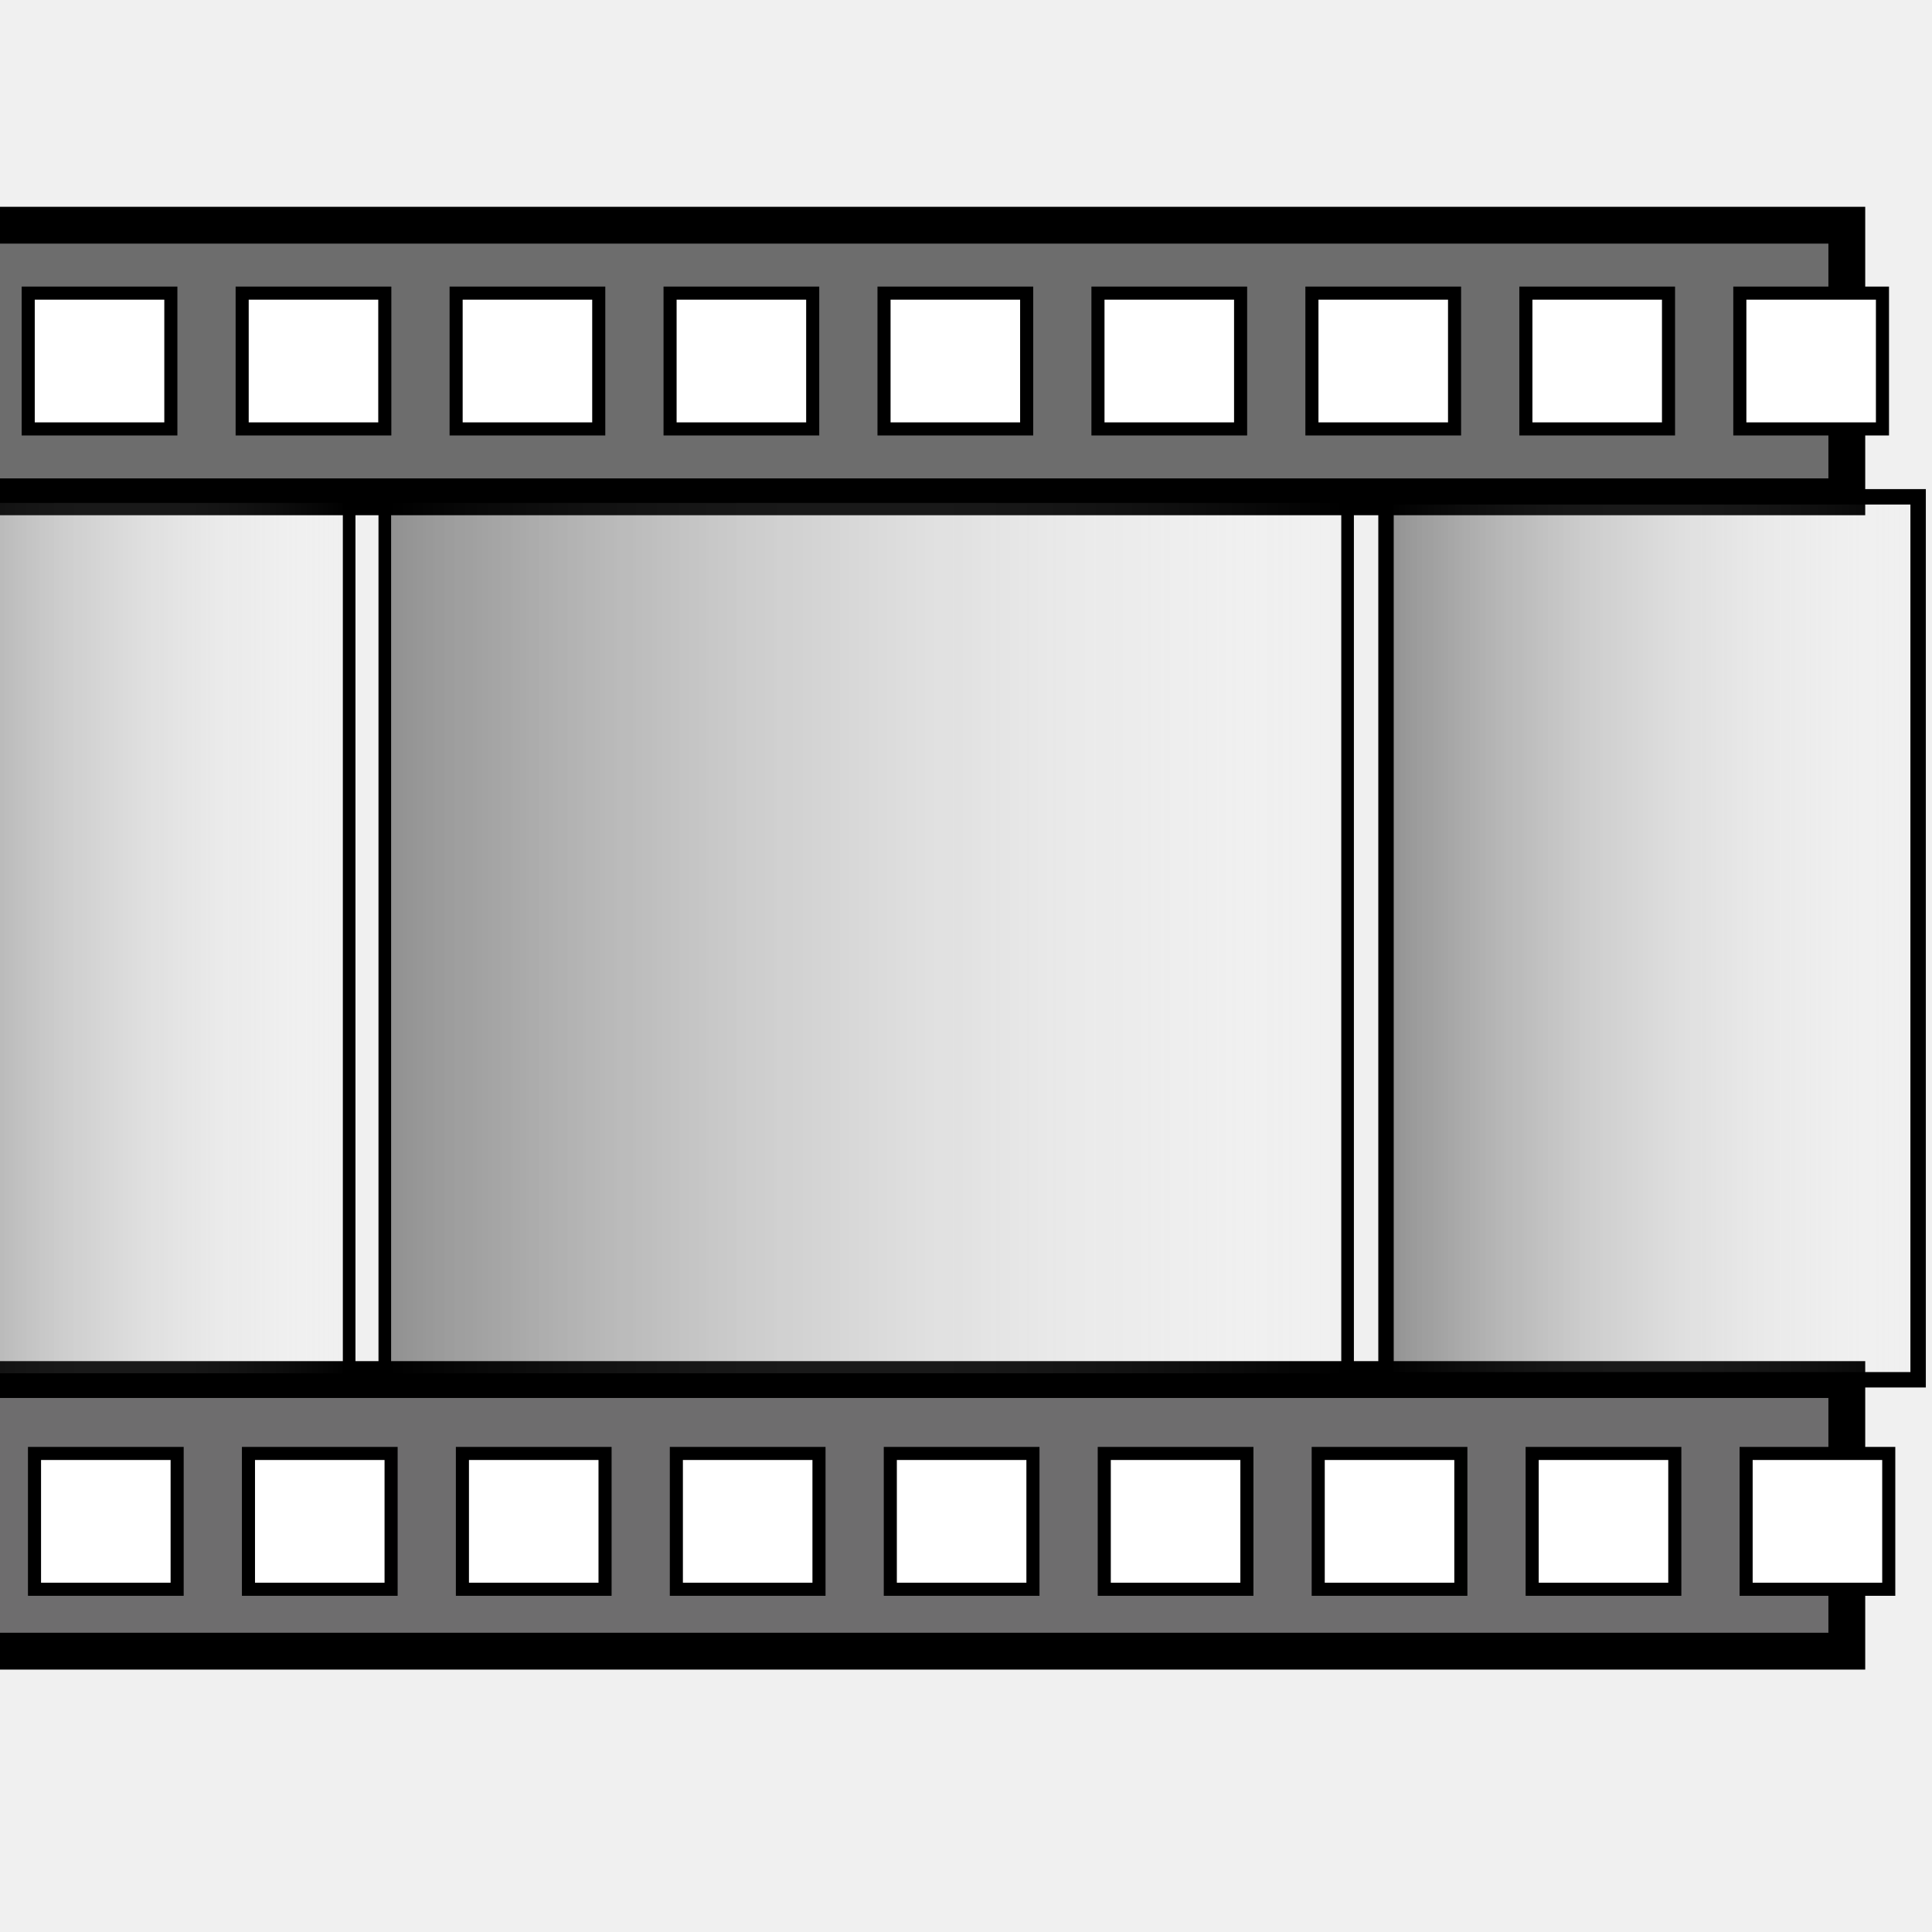
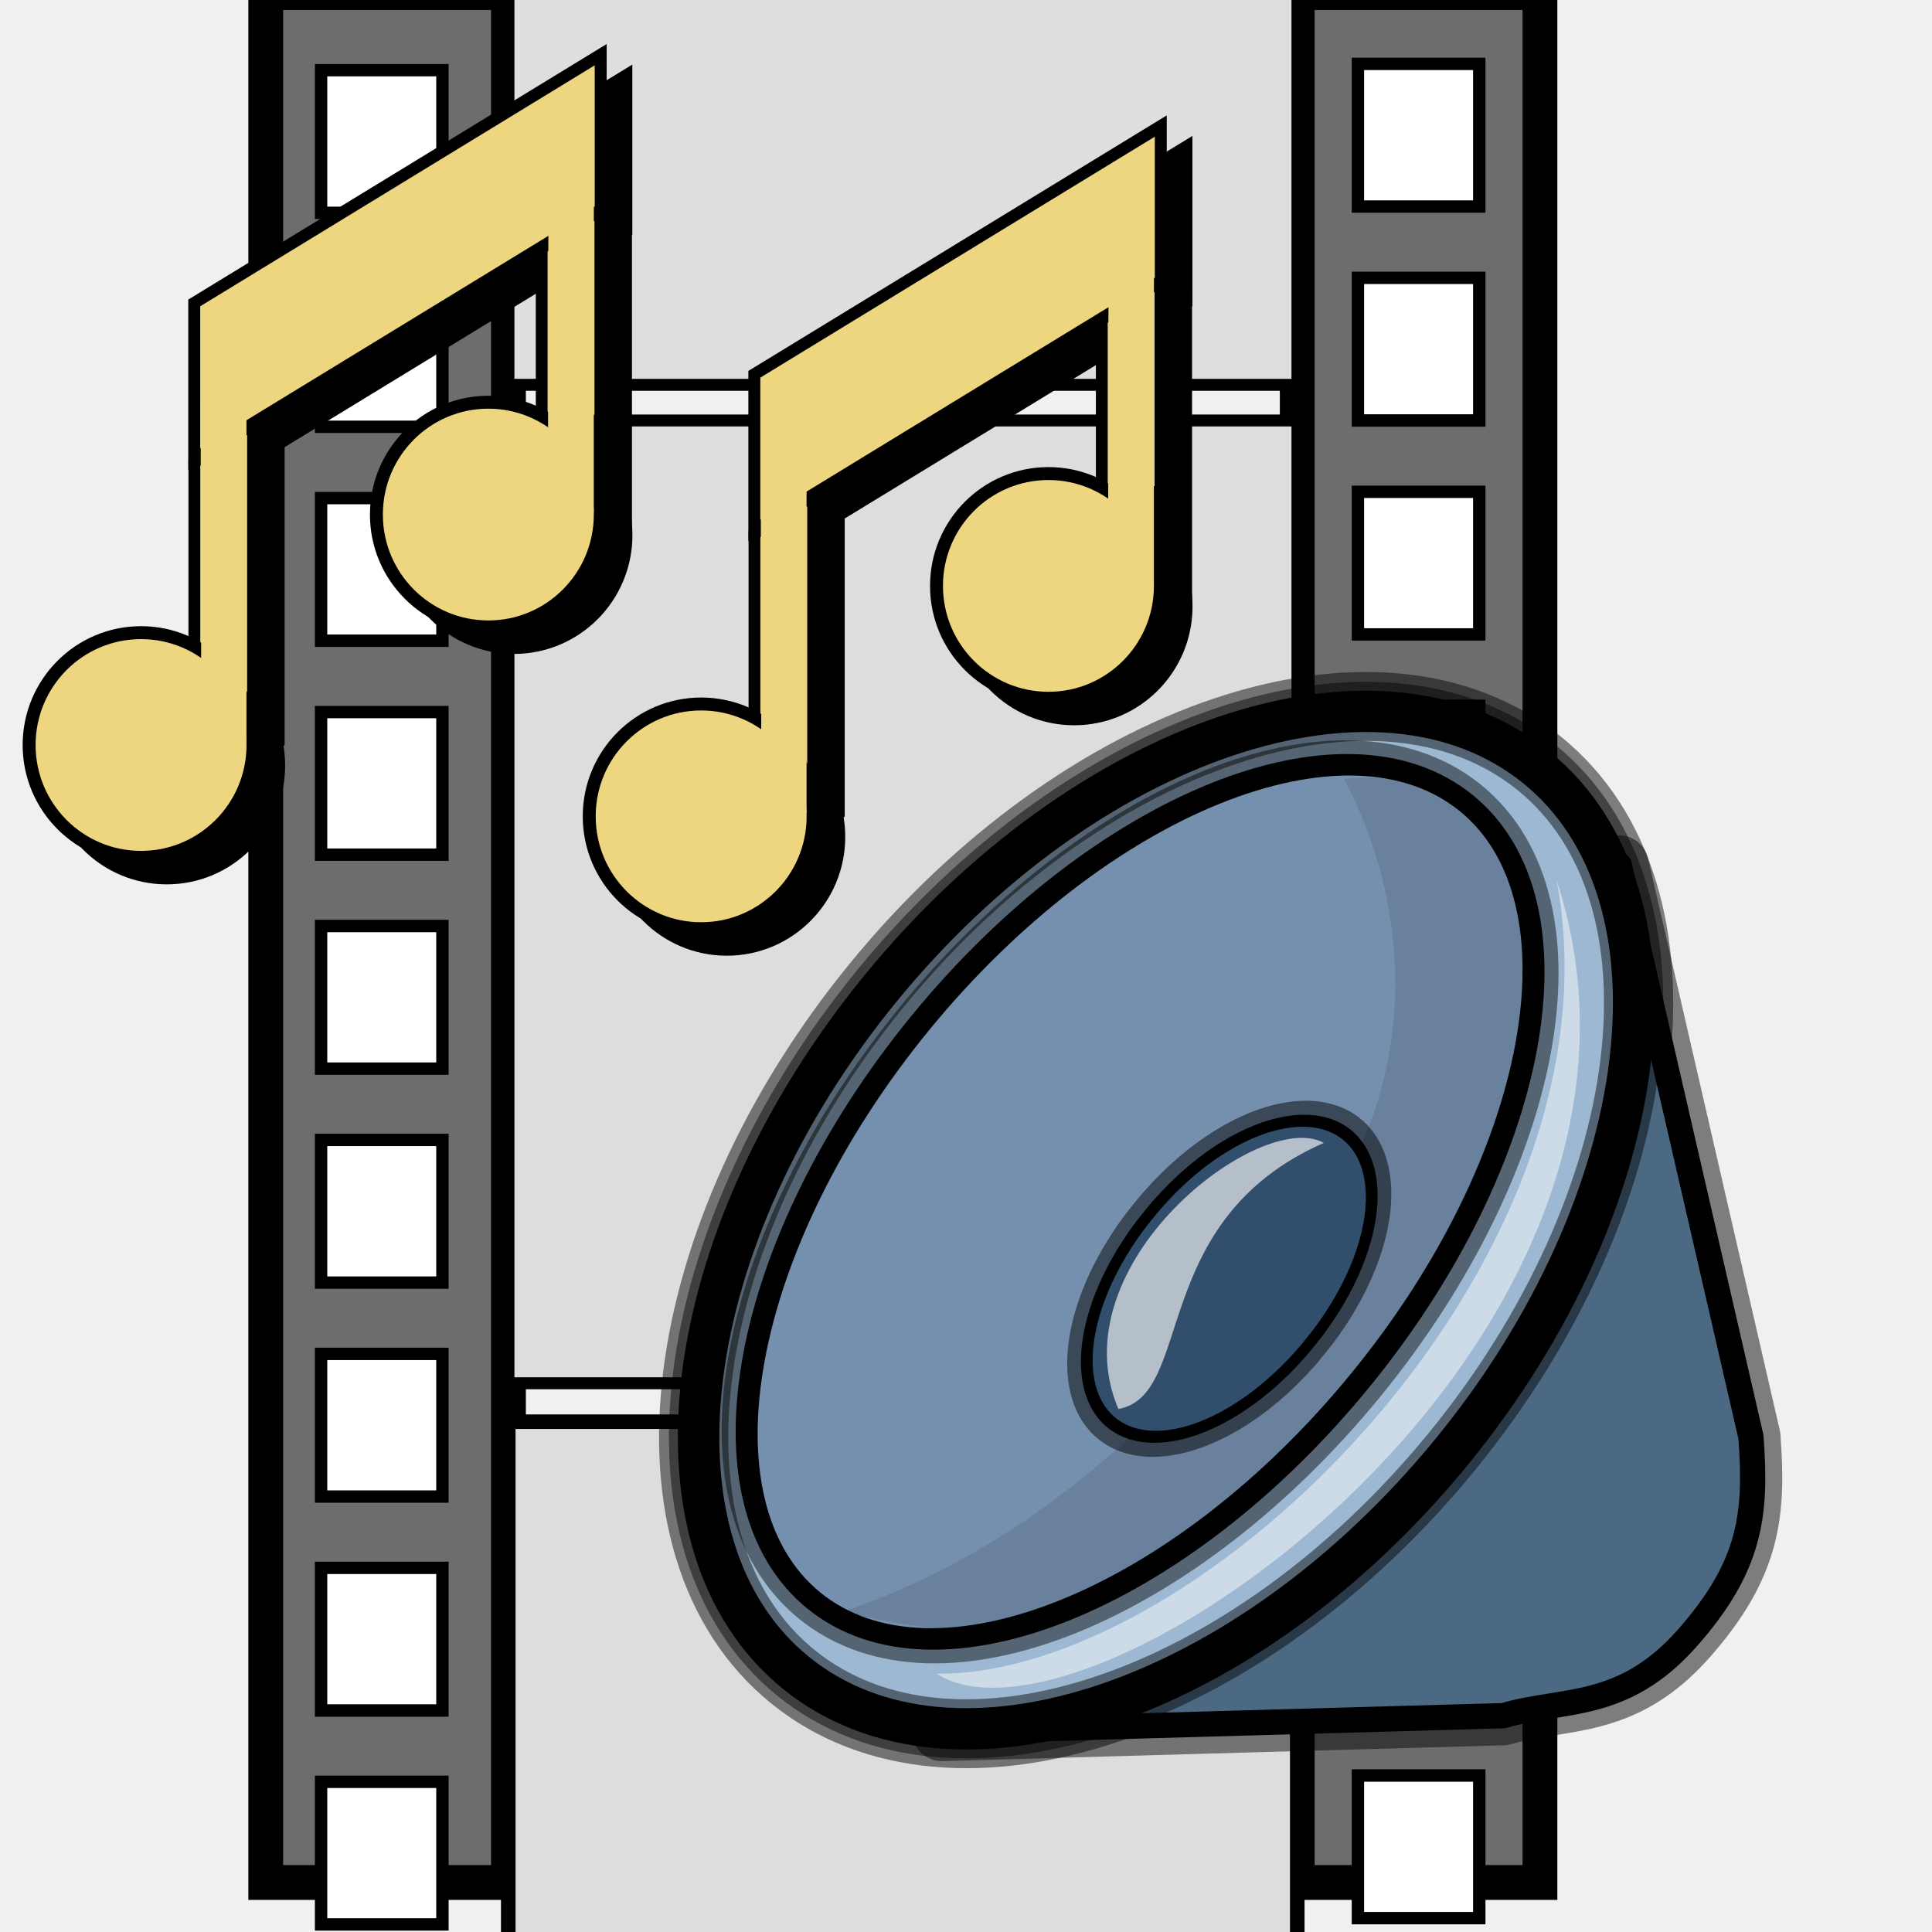
<svg xmlns="http://www.w3.org/2000/svg" xmlns:xlink="http://www.w3.org/1999/xlink" id="svg1" width="128pt" height="128pt">
  <defs id="defs3">
+     <linearGradient id="linearGradient828">
+       <stop style="stop-color:#8d888a;stop-opacity:1;" offset="0" id="stop829" />
+       <stop style="stop-color:#ffffff;stop-opacity:1;" offset="1" id="stop830" />
+     </linearGradient>
+     <linearGradient xlink:href="#linearGradient828" id="linearGradient831" x1="0.025" y1="0.05" x2="0.485" y2="0.502" spreadMethod="reflect" />
    <linearGradient id="linearGradient850">
      <stop style="stop-color:#000000;stop-opacity:0.398;" offset="0" id="stop851" />
      <stop style="stop-color:#ffffff;stop-opacity:0;" offset="1" id="stop852" />
    </linearGradient>
-     <linearGradient xlink:href="#linearGradient850" id="linearGradient853" />
+     <linearGradient xlink:href="#linearGradient850" id="linearGradient853" x1="0.009" y1="0.49" x2="0.963" y2="0.49" />
    <linearGradient xlink:href="#linearGradient850" id="linearGradient855" />
    <linearGradient xlink:href="#linearGradient850" id="linearGradient859" />
  </defs>
-   <rect style="fill:#6e6d6e;fill-rule:evenodd;stroke:#000000;stroke-width:3.253;" id="rect858" width="166.948" height="23.993" x="-3.807" y="121.866" />
-   <rect style="fill:#6d6d6d;fill-rule:evenodd;stroke:#000000;stroke-width:3.253;" id="rect857" width="166.948" height="23.993" x="-3.807" y="19.894" />
-   <rect style="fill:url(#linearGradient853);fill-rule:evenodd;stroke:#000000;stroke-width:0.836pt;" id="rect826" width="40.95" height="77.998" x="-10.107" y="43.868" />
-   <rect style="fill:url(#linearGradient855);fill-rule:evenodd;stroke:#000000;stroke-width:0.836pt;" id="rect827" width="85.049" height="77.998" x="33.992" y="43.868" />
-   <rect style="fill:url(#linearGradient859);fill-rule:evenodd;stroke:#000000;stroke-width:1.021pt;" id="rect828" width="47.005" height="77.998" x="122.436" y="43.887" />
-   <rect style="fill:#ffffff;fill-rule:evenodd;stroke:#000000;stroke-width:0.867pt;" id="rect829" width="12.6" height="11.997" x="2.492" y="25.893" />
-   <rect style="fill:#ffffff;fill-rule:evenodd;stroke:#000000;stroke-width:0.867pt;" id="rect830" width="12.6" height="11.997" x="21.392" y="25.893" />
-   <rect style="fill:#ffffff;fill-rule:evenodd;stroke:#000000;stroke-width:0.867pt;" id="rect831" width="12.6" height="11.997" x="40.292" y="25.893" />
-   <rect style="fill:#ffffff;fill-rule:evenodd;stroke:#000000;stroke-width:0.867pt;" id="rect832" width="12.6" height="11.997" x="59.192" y="25.893" />
-   <rect style="fill:#ffffff;fill-rule:evenodd;stroke:#000000;stroke-width:0.867pt;" id="rect833" width="12.6" height="11.997" x="78.092" y="25.893" />
-   <rect style="fill:#ffffff;fill-rule:evenodd;stroke:#000000;stroke-width:0.867pt;" id="rect834" width="12.6" height="11.997" x="96.991" y="25.893" />
-   <rect style="fill:#ffffff;fill-rule:evenodd;stroke:#000000;stroke-width:0.867pt;" id="rect835" width="12.6" height="11.997" x="115.891" y="25.893" />
-   <rect style="fill:#ffffff;fill-rule:evenodd;stroke:#000000;stroke-width:0.867pt;" id="rect836" width="12.6" height="11.997" x="134.791" y="25.893" />
-   <rect style="fill:#ffffff;fill-rule:evenodd;stroke:#000000;stroke-width:0.867pt;" id="rect837" width="12.6" height="11.997" x="153.691" y="25.893" />
-   <rect style="fill:#ffffff;fill-rule:evenodd;stroke:#000000;stroke-width:0.867pt;" id="rect838" width="12.6" height="11.997" x="3.048" y="128.393" />
-   <rect style="fill:#ffffff;fill-rule:evenodd;stroke:#000000;stroke-width:0.867pt;" id="rect839" width="12.6" height="11.997" x="21.948" y="128.393" />
-   <rect style="fill:#ffffff;fill-rule:evenodd;stroke:#000000;stroke-width:0.867pt;" id="rect840" width="12.6" height="11.997" x="40.848" y="128.393" />
-   <rect style="fill:#ffffff;fill-rule:evenodd;stroke:#000000;stroke-width:0.867pt;" id="rect841" width="12.6" height="11.997" x="59.747" y="128.393" />
-   <rect style="fill:#ffffff;fill-rule:evenodd;stroke:#000000;stroke-width:0.867pt;" id="rect842" width="12.6" height="11.997" x="78.647" y="128.393" />
-   <rect style="fill:#ffffff;fill-rule:evenodd;stroke:#000000;stroke-width:0.867pt;" id="rect843" width="12.6" height="11.997" x="97.547" y="128.393" />
-   <rect style="fill:#ffffff;fill-rule:evenodd;stroke:#000000;stroke-width:0.867pt;" id="rect844" width="12.6" height="11.997" x="116.447" y="128.393" />
-   <rect style="fill:#ffffff;fill-rule:evenodd;stroke:#000000;stroke-width:0.867pt;" id="rect845" width="12.6" height="11.997" x="135.347" y="128.393" />
-   <rect style="fill:#ffffff;fill-rule:evenodd;stroke:#000000;stroke-width:0.867pt;" id="rect846" width="12.6" height="11.997" x="154.246" y="128.393" />
+   <rect style="fill:#6e6d6e;fill-rule:evenodd;stroke:#000000;stroke-width:3.075;" id="rect858" width="166.948" height="21.44" x="-0.655" y="-44.915" transform="matrix(0,1,-1,0,0,0)" />
+   <rect style="fill:#6d6d6d;fill-rule:evenodd;stroke:#000000;stroke-width:3.075;" id="rect857" width="166.948" height="21.44" x="-0.655" y="-136.034" transform="matrix(0,1,-1,0,0,0)" />
+   <rect style="fill:#dddddd;fill-opacity:1;fill-rule:evenodd;stroke:#000000;stroke-width:0.79pt;" id="rect827" width="85.049" height="69.697" x="37.144" y="-114.612" transform="matrix(0,1,-1,0,0,0)" />
+   <rect style="fill:#dddddc;fill-opacity:1;fill-rule:evenodd;stroke:#000000;stroke-width:0.965pt;" id="rect828" width="47.005" height="69.697" x="125.588" y="-114.595" transform="matrix(0,1,-1,0,0,0)" />
+   <rect style="fill:#ffffff;fill-rule:evenodd;stroke:#000000;stroke-width:0.82pt;" id="rect829" width="12.6" height="10.72" x="5.645" y="-130.674" transform="matrix(0,1,-1,0,0,0)" />
+   <rect style="fill:#ffffff;fill-rule:evenodd;stroke:#000000;stroke-width:0.82pt;" id="rect830" width="12.6" height="10.72" x="24.544" y="-130.674" transform="matrix(0,1,-1,0,0,0)" />
+   <rect style="fill:#ffffff;fill-rule:evenodd;stroke:#000000;stroke-width:0.82pt;" id="rect831" width="12.6" height="10.72" x="43.444" y="-130.674" transform="matrix(0,1,-1,0,0,0)" />
+   <rect style="fill:#ffffff;fill-rule:evenodd;stroke:#000000;stroke-width:0.82pt;" id="rect832" width="12.6" height="10.72" x="62.344" y="-130.674" transform="matrix(0,1,-1,0,0,0)" />
+   <rect style="fill:#ffffff;fill-rule:evenodd;stroke:#000000;stroke-width:0.82pt;" id="rect833" width="12.6" height="10.72" x="81.244" y="-130.674" transform="matrix(0,1,-1,0,0,0)" />
+   <rect style="fill:#ffffff;fill-rule:evenodd;stroke:#000000;stroke-width:0.82pt;" id="rect834" width="12.6" height="10.72" x="100.144" y="-130.674" transform="matrix(0,1,-1,0,0,0)" />
+   <rect style="fill:#ffffff;fill-rule:evenodd;stroke:#000000;stroke-width:0.82pt;" id="rect835" width="12.6" height="10.72" x="119.043" y="-130.674" transform="matrix(0,1,-1,0,0,0)" />
+   <rect style="fill:#ffffff;fill-rule:evenodd;stroke:#000000;stroke-width:0.82pt;" id="rect836" width="12.6" height="10.72" x="137.943" y="-130.674" transform="matrix(0,1,-1,0,0,0)" />
+   <rect style="fill:#ffffff;fill-rule:evenodd;stroke:#000000;stroke-width:0.82pt;" id="rect837" width="12.6" height="10.72" x="156.843" y="-130.674" transform="matrix(0,1,-1,0,0,0)" />
+   <rect style="fill:#ffffff;fill-rule:evenodd;stroke:#000000;stroke-width:0.82pt;" id="rect838" width="12.6" height="10.72" x="6.2" y="-39.083" transform="matrix(0,1,-1,0,0,0)" />
+   <rect style="fill:#ffffff;fill-rule:evenodd;stroke:#000000;stroke-width:0.82pt;" id="rect839" width="12.6" height="10.72" x="25.1" y="-39.083" transform="matrix(0,1,-1,0,0,0)" />
+   <rect style="fill:#ffffff;fill-rule:evenodd;stroke:#000000;stroke-width:0.82pt;" id="rect840" width="12.6" height="10.72" x="44" y="-39.083" transform="matrix(0,1,-1,0,0,0)" />
+   <rect style="fill:#ffffff;fill-rule:evenodd;stroke:#000000;stroke-width:0.82pt;" id="rect841" width="12.6" height="10.72" x="62.9" y="-39.083" transform="matrix(0,1,-1,0,0,0)" />
+   <rect style="fill:#ffffff;fill-rule:evenodd;stroke:#000000;stroke-width:0.82pt;" id="rect842" width="12.6" height="10.72" x="81.799" y="-39.083" transform="matrix(0,1,-1,0,0,0)" />
+   <rect style="fill:#ffffff;fill-rule:evenodd;stroke:#000000;stroke-width:0.82pt;" id="rect843" width="12.6" height="10.72" x="100.699" y="-39.083" transform="matrix(0,1,-1,0,0,0)" />
+   <rect style="fill:#ffffff;fill-rule:evenodd;stroke:#000000;stroke-width:0.82pt;" id="rect844" width="12.6" height="10.72" x="119.599" y="-39.083" transform="matrix(0,1,-1,0,0,0)" />
+   <rect style="fill:#ffffff;fill-rule:evenodd;stroke:#000000;stroke-width:0.82pt;" id="rect845" width="12.6" height="10.72" x="138.499" y="-39.083" transform="matrix(0,1,-1,0,0,0)" />
+   <rect style="fill:#ffffff;fill-rule:evenodd;stroke:#000000;stroke-width:0.82pt;" id="rect846" width="12.6" height="10.72" x="157.399" y="-39.083" transform="matrix(0,1,-1,0,0,0)" />
+   <path style="fill:#dfdedf;fill-opacity:1;fill-rule:evenodd;stroke:#000000;stroke-width:0.79pt;" d="M 114.612,-6.955 L 44.915,-6.955 L 44.915,33.994 L 114.612,33.994 L 114.612,-6.955 z " id="rect826" />
+   <g id="g11265" transform="matrix(0.632899,0.292205,-0.292205,0.632899,-1.146269,32.90285)">
+     <path style="fill:#9db8d2;fill-opacity:1;fill-rule:evenodd;stroke:#000000;stroke-width:9.533;stroke-miterlimit:4;stroke-opacity:0.48;" id="path11266" d="M 145.276 78.504 A 44.291 70.866 0 1 0 56.693,78.504 A 44.291 70.866 0 1 0 145.276 78.504 z" transform="matrix(1.019493,0.260002,-0.261805,1.012475,98.28182,-70.85198)" />
+     <path style="fill:#4b6983;fill-rule:evenodd;stroke:#000000;stroke-width:7.5;stroke-linejoin:round;stroke-miterlimit:4;stroke-opacity:0.477;" d="M 213.938,-30.041 L 182.041,105.644 L 245.805,73.99 C 251.697,68.813 259.278,67.126 262.827,55.335 C 266.376,43.545 264.203,37.273 259.47,28.755 L 259.47,28.755 L 213.938,-30.041 z " id="path11267" />
+     <path style="fill:#4b6983;fill-rule:evenodd;stroke:#000000;stroke-width:3.203;stroke-linejoin:round;" d="M 213.938,-30.041 L 182.041,105.644 L 245.805,73.99 C 251.697,68.813 259.278,67.126 262.827,55.335 C 266.376,43.545 264.203,37.273 259.47,28.755 L 213.938,-30.041 z " id="path11268" />
+     <path style="fill:#9db8d2;fill-opacity:1;fill-rule:evenodd;stroke:#000000;stroke-width:5;" id="path11269" d="M 145.276 78.504 A 44.291 70.866 0 1 0 56.693,78.504 A 44.291 70.866 0 1 0 145.276 78.504 z" transform="matrix(1.019493,0.260002,-0.261805,1.012475,98.28182,-70.85198)" />
+     <path style="fill:#7590ae;fill-opacity:1;fill-rule:evenodd;stroke:#000000;stroke-width:5.175;stroke-miterlimit:4;stroke-opacity:0.459;" id="path11270" d="M 131.102 85.591 A 28.346 56.693 0 1 0 74.409,85.591 A 28.346 56.693 0 1 0 131.102 85.591 z" transform="matrix(1.227594,0.313074,-0.288269,1.114812,75.24842,-93.41628)" />
+     <path style="fill:#7590ae;fill-opacity:1;fill-rule:evenodd;stroke:#000000;stroke-width:2.275;" id="path11271" d="M 131.102 85.591 A 28.346 56.693 0 1 0 74.409,85.591 A 28.346 56.693 0 1 0 131.102 85.591 z" transform="matrix(1.227594,0.313074,-0.288269,1.114812,75.24842,-93.41628)" />
+     <path style="fill:#000000;fill-opacity:0.105;fill-rule:evenodd;stroke:none;stroke-width:1pt;stroke-linecap:butt;stroke-linejoin:miter;stroke-opacity:1;" d="M 177.647,-25.301 C 177.647,-25.301 198.058,-11.577 199.114,14.816 C 200.169,41.209 191.02,55.989 188.556,60.915 C 186.093,65.842 180.111,82.029 164.275,97.161 C 176.944,93.994 203.688,91.883 214.245,29.596 C 219.524,-14.04 199.817,-38.322 177.647,-25.301 z " id="path11272" />
+     <path style="fill:#314e6c;fill-opacity:1;fill-rule:evenodd;stroke:#000000;stroke-width:4.453;stroke-miterlimit:4;stroke-opacity:0.5;" id="path11273" d="M 46.063 51.929 A 12.402 19.488 0 1 0 21.26,51.929 A 12.402 19.488 0 1 0 46.063 51.929 z" transform="matrix(1.019493,0.260002,-0.299993,1.160166,172.3221,-30.71128)" />
+     <path style="fill:#314e6c;fill-opacity:1;fill-rule:evenodd;stroke:#000000;stroke-width:1pt;" id="path11274" d="M 46.063 51.929 A 12.402 19.488 0 1 0 21.26,51.929 A 12.402 19.488 0 1 0 46.063 51.929 z" transform="matrix(1.019493,0.260002,-0.299993,1.160166,172.3221,-30.71128)" />
+     <path style="fill:none;fill-opacity:1;fill-rule:evenodd;stroke:#000000;stroke-width:7.15;stroke-miterlimit:4;stroke-opacity:0.461;" id="path11275" d="M 145.276 78.504 A 44.291 70.866 0 1 0 56.693,78.504 A 44.291 70.866 0 1 0 145.276 78.504 z" transform="matrix(1.019493,0.260002,-0.261805,1.012475,98.28182,-70.85198)" />
+     <path style="fill:#ffffff;fill-opacity:0.489;fill-rule:evenodd;stroke:none;stroke-width:1pt;stroke-linecap:butt;stroke-linejoin:miter;stroke-opacity:1;" d="M 178.351,99.273 C 201.225,102.44 249.084,19.742 207.559,-24.949 C 236.063,15.168 208.967,85.548 178.351,99.273 z " id="path11276" />
+     <path style="fill:#ffffff;fill-opacity:0.639;fill-rule:evenodd;stroke:none;stroke-width:1pt;stroke-linecap:butt;stroke-linejoin:miter;stroke-opacity:1;" d="M 185.221,59.156 C 170.441,45.783 185.573,16.927 194.722,17.631 C 178.534,35.93 193.314,53.525 185.221,59.156 z " id="path11277" />
+   </g>
+   <g id="g11291" transform="translate(-59.28973,-19.85412)">
+     <rect style="font-size:12;fill:#000000;fill-opacity:1;fill-rule:evenodd;stroke-width:1pt;" id="rect11292" width="4.005" height="11.429" x="79.323" y="75.733" />
+     <rect style="font-size:12;fill-rule:evenodd;stroke:#000000;stroke-width:1.25;" id="rect11293" width="6.201" height="26.277" x="94.172" y="114.206" transform="matrix(0.835984,-0.548754,0,1,0,0)" />
+     <rect style="font-size:12;fill:#000000;fill-opacity:1;fill-rule:evenodd;stroke-width:1pt;" id="rect11294" width="4.005" height="6.45" x="110.253" y="38.674" transform="matrix(0.99999,-4.485754e-3,-5.896040e-3,0.999983,0,0)" />
+     <rect style="font-size:12;fill:#000000;fill-opacity:1;fill-rule:evenodd;stroke-width:1pt;" id="rect11295" width="4.039" height="6.416" x="79.289" y="56.752" />
+     <rect style="font-size:12;fill-rule:evenodd;stroke:#000000;stroke-width:1.143;" id="rect11296" width="19.776" height="19.85" x="64.13" y="77.554" ry="9.925" rx="9.925" />
+     <rect style="font-size:12;fill-rule:evenodd;stroke:#000000;stroke-width:1.237;" id="rect11297" width="42.071" height="13.8" x="92.236" y="96.506" transform="matrix(0.853408,-0.521244,0,1,0,0)" />
+     <rect style="font-size:12;fill:#eed680;fill-opacity:1;fill-rule:evenodd;stroke:#000000;stroke-width:1.237;" id="rect11298" width="42.071" height="13.8" x="89.58" y="93.307" transform="matrix(0.853408,-0.521244,0,1,0,0)" />
+     <rect style="font-size:12;fill:#eed680;fill-opacity:1;fill-rule:evenodd;stroke:#000000;stroke-width:1.25;" id="rect11299" width="6.201" height="26.277" x="91.46" y="110.904" transform="matrix(0.835984,-0.548754,0,1,0,0)" />
+     <rect style="font-size:12;fill-rule:evenodd;stroke:#000000;stroke-width:1.25;" id="rect11300" width="6.201" height="26.277" x="130.874" y="115.415" transform="matrix(0.835984,-0.548754,0,1,0,0)" />
+     <rect style="font-size:12;fill:#eed680;fill-opacity:1;fill-rule:evenodd;stroke:#000000;stroke-width:1.25;" id="rect11301" width="6.201" height="26.277" x="128.162" y="112.113" transform="matrix(0.835984,-0.548754,0,1,0,0)" />
+     <rect style="font-size:12;fill-rule:evenodd;stroke:#000000;stroke-width:1.143;" id="rect11302" width="19.776" height="19.85" x="94.808" y="57.198" ry="9.925" rx="9.925" />
+     <rect style="font-size:12;fill:#000000;fill-opacity:1;fill-rule:evenodd;stroke-width:1pt;" id="rect11303" width="4.039" height="10.46" x="109.971" y="56.489" />
+     <rect style="font-size:12;fill:#eed680;fill-opacity:1;fill-rule:evenodd;stroke:#000000;stroke-width:1.143;" id="rect11304" width="19.776" height="19.85" x="92.54" y="55.384" ry="9.925" rx="10.08" />
+     <rect style="font-size:12;fill:#eed680;fill-opacity:1;fill-rule:evenodd;stroke:#000000;stroke-width:1.143;" id="rect11305" width="19.776" height="19.85" x="61.862" y="75.74" ry="9.925" rx="10.08" />
+     <rect style="font-size:12;fill:#eed680;fill-opacity:1;fill-rule:evenodd;stroke-width:1pt;" id="rect11306" width="4.005" height="11.429" x="77.056" y="73.919" />
+     <rect style="font-size:12;fill:#eed680;fill-opacity:1;fill-rule:evenodd;stroke-width:1pt;" id="rect11307" width="4.039" height="6.416" x="77.022" y="54.938" />
+     <rect style="font-size:12;fill:#eed680;fill-opacity:1;fill-rule:evenodd;stroke-width:1pt;" id="rect11308" width="4.005" height="6.45" x="107.975" y="36.85" transform="matrix(0.99999,-4.485754e-3,-5.896042e-3,0.999983,0,0)" />
+     <rect style="font-size:12;fill:#eed680;fill-opacity:1;fill-rule:evenodd;stroke-width:1pt;" id="rect11309" width="4.039" height="10.46" x="107.704" y="54.675" />
+     <rect style="font-size:12;fill:#000000;fill-opacity:1;fill-rule:evenodd;stroke-width:1pt;" id="rect11310" width="2.565" height="12.024" x="81.68" y="59.023" />
+   </g>
+   <g id="g1007" transform="translate(-9.811953,-13.55122)">
+     <rect style="font-size:12;fill:#000000;fill-opacity:1;fill-rule:evenodd;stroke-width:1pt;" id="rect1008" width="4.005" height="11.429" x="79.323" y="75.733" />
+     <rect style="font-size:12;fill-rule:evenodd;stroke:#000000;stroke-width:1.25;" id="rect1009" width="6.201" height="26.277" x="94.172" y="114.206" transform="matrix(0.835984,-0.548754,0,1,0,0)" />
+     <rect style="font-size:12;fill:#000000;fill-opacity:1;fill-rule:evenodd;stroke-width:1pt;" id="rect1010" width="4.005" height="6.45" x="110.253" y="38.674" transform="matrix(0.99999,-4.485754e-3,-5.896040e-3,0.999983,0,0)" />
+     <rect style="font-size:12;fill:#000000;fill-opacity:1;fill-rule:evenodd;stroke-width:1pt;" id="rect1011" width="4.039" height="6.416" x="79.289" y="56.752" />
+     <rect style="font-size:12;fill-rule:evenodd;stroke:#000000;stroke-width:1.143;" id="rect1012" width="19.776" height="19.85" x="64.13" y="77.554" ry="9.925" rx="9.925" />
+     <rect style="font-size:12;fill-rule:evenodd;stroke:#000000;stroke-width:1.237;" id="rect1013" width="42.071" height="13.8" x="92.236" y="96.506" transform="matrix(0.853408,-0.521244,0,1,0,0)" />
+     <rect style="font-size:12;fill:#eed680;fill-opacity:1;fill-rule:evenodd;stroke:#000000;stroke-width:1.237;" id="rect1014" width="42.071" height="13.8" x="89.58" y="93.307" transform="matrix(0.853408,-0.521244,0,1,0,0)" />
+     <rect style="font-size:12;fill:#eed680;fill-opacity:1;fill-rule:evenodd;stroke:#000000;stroke-width:1.25;" id="rect1015" width="6.201" height="26.277" x="91.46" y="110.904" transform="matrix(0.835984,-0.548754,0,1,0,0)" />
+     <rect style="font-size:12;fill-rule:evenodd;stroke:#000000;stroke-width:1.25;" id="rect1016" width="6.201" height="26.277" x="130.874" y="115.415" transform="matrix(0.835984,-0.548754,0,1,0,0)" />
+     <rect style="font-size:12;fill:#eed680;fill-opacity:1;fill-rule:evenodd;stroke:#000000;stroke-width:1.25;" id="rect1017" width="6.201" height="26.277" x="128.162" y="112.113" transform="matrix(0.835984,-0.548754,0,1,0,0)" />
+     <rect style="font-size:12;fill-rule:evenodd;stroke:#000000;stroke-width:1.143;" id="rect1018" width="19.776" height="19.85" x="94.808" y="57.198" ry="9.925" rx="9.925" />
+     <rect style="font-size:12;fill:#000000;fill-opacity:1;fill-rule:evenodd;stroke-width:1pt;" id="rect1019" width="4.039" height="10.46" x="109.971" y="56.489" />
+     <rect style="font-size:12;fill:#eed680;fill-opacity:1;fill-rule:evenodd;stroke:#000000;stroke-width:1.143;" id="rect1020" width="19.776" height="19.85" x="92.54" y="55.384" ry="9.925" rx="10.08" />
+     <rect style="font-size:12;fill:#eed680;fill-opacity:1;fill-rule:evenodd;stroke:#000000;stroke-width:1.143;" id="rect1021" width="19.776" height="19.85" x="61.862" y="75.74" ry="9.925" rx="10.08" />
+     <rect style="font-size:12;fill:#eed680;fill-opacity:1;fill-rule:evenodd;stroke-width:1pt;" id="rect1022" width="4.005" height="11.429" x="77.056" y="73.919" />
+     <rect style="font-size:12;fill:#eed680;fill-opacity:1;fill-rule:evenodd;stroke-width:1pt;" id="rect1023" width="4.039" height="6.416" x="77.022" y="54.938" />
+     <rect style="font-size:12;fill:#eed680;fill-opacity:1;fill-rule:evenodd;stroke-width:1pt;" id="rect1024" width="4.005" height="6.45" x="107.975" y="36.85" transform="matrix(0.99999,-4.485754e-3,-5.896042e-3,0.999983,0,0)" />
+     <rect style="font-size:12;fill:#eed680;fill-opacity:1;fill-rule:evenodd;stroke-width:1pt;" id="rect1025" width="4.039" height="10.46" x="107.704" y="54.675" />
+     <rect style="font-size:12;fill:#000000;fill-opacity:1;fill-rule:evenodd;stroke-width:1pt;" id="rect1026" width="2.565" height="12.024" x="81.68" y="59.023" />
+   </g>
</svg>
